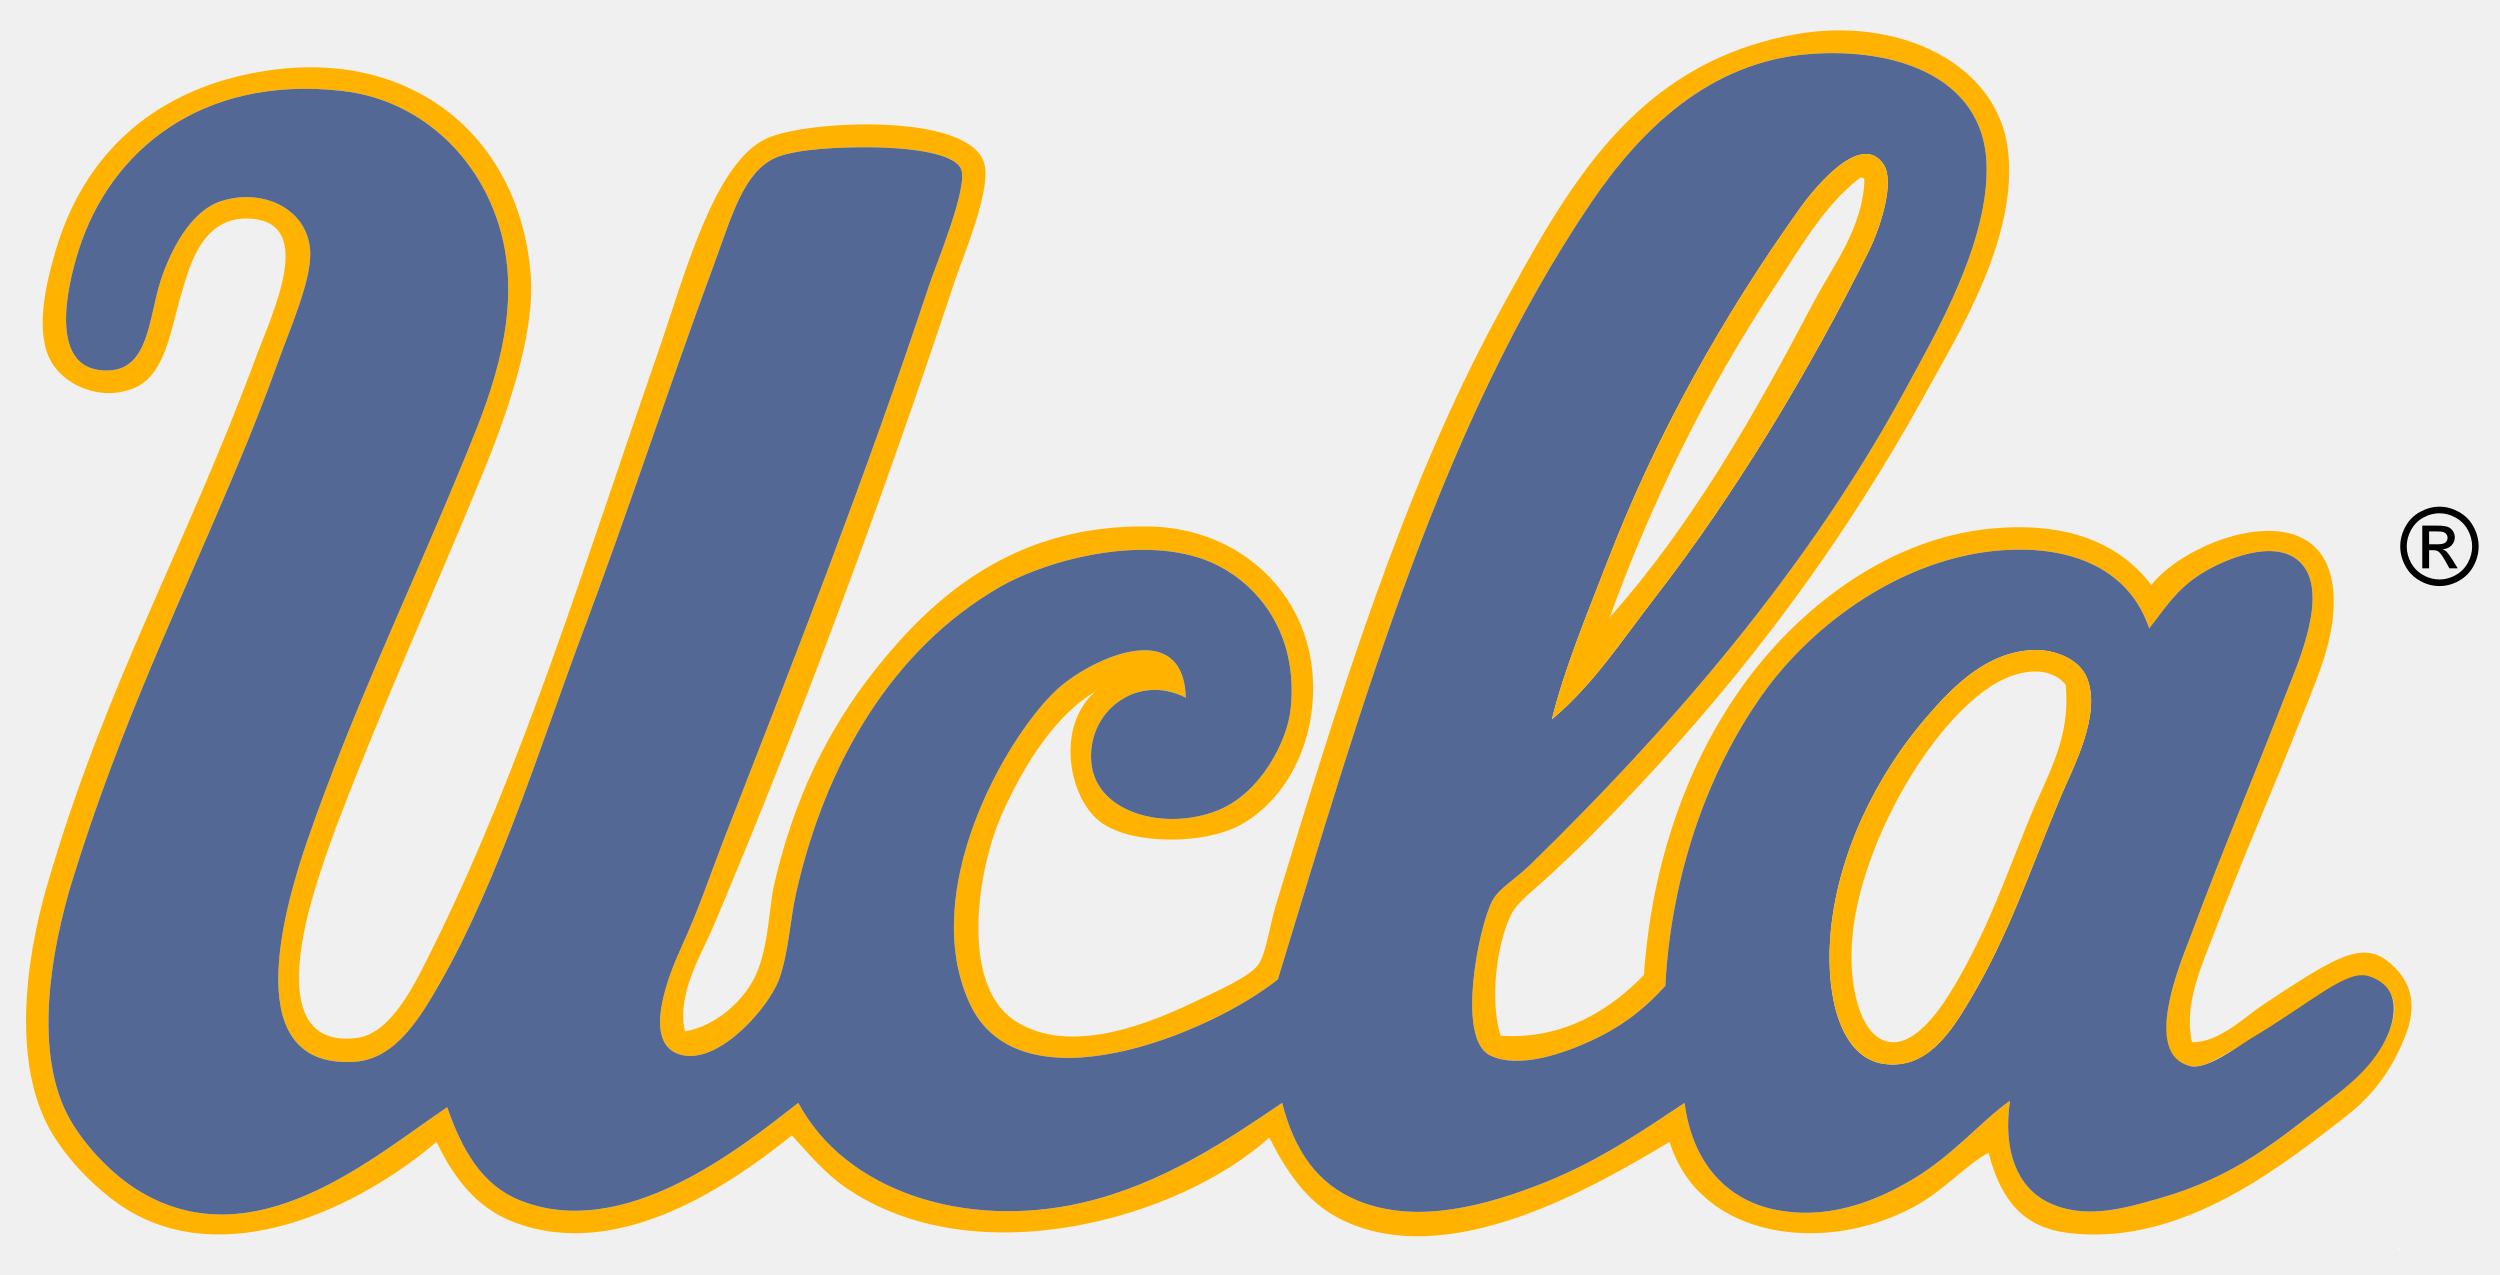
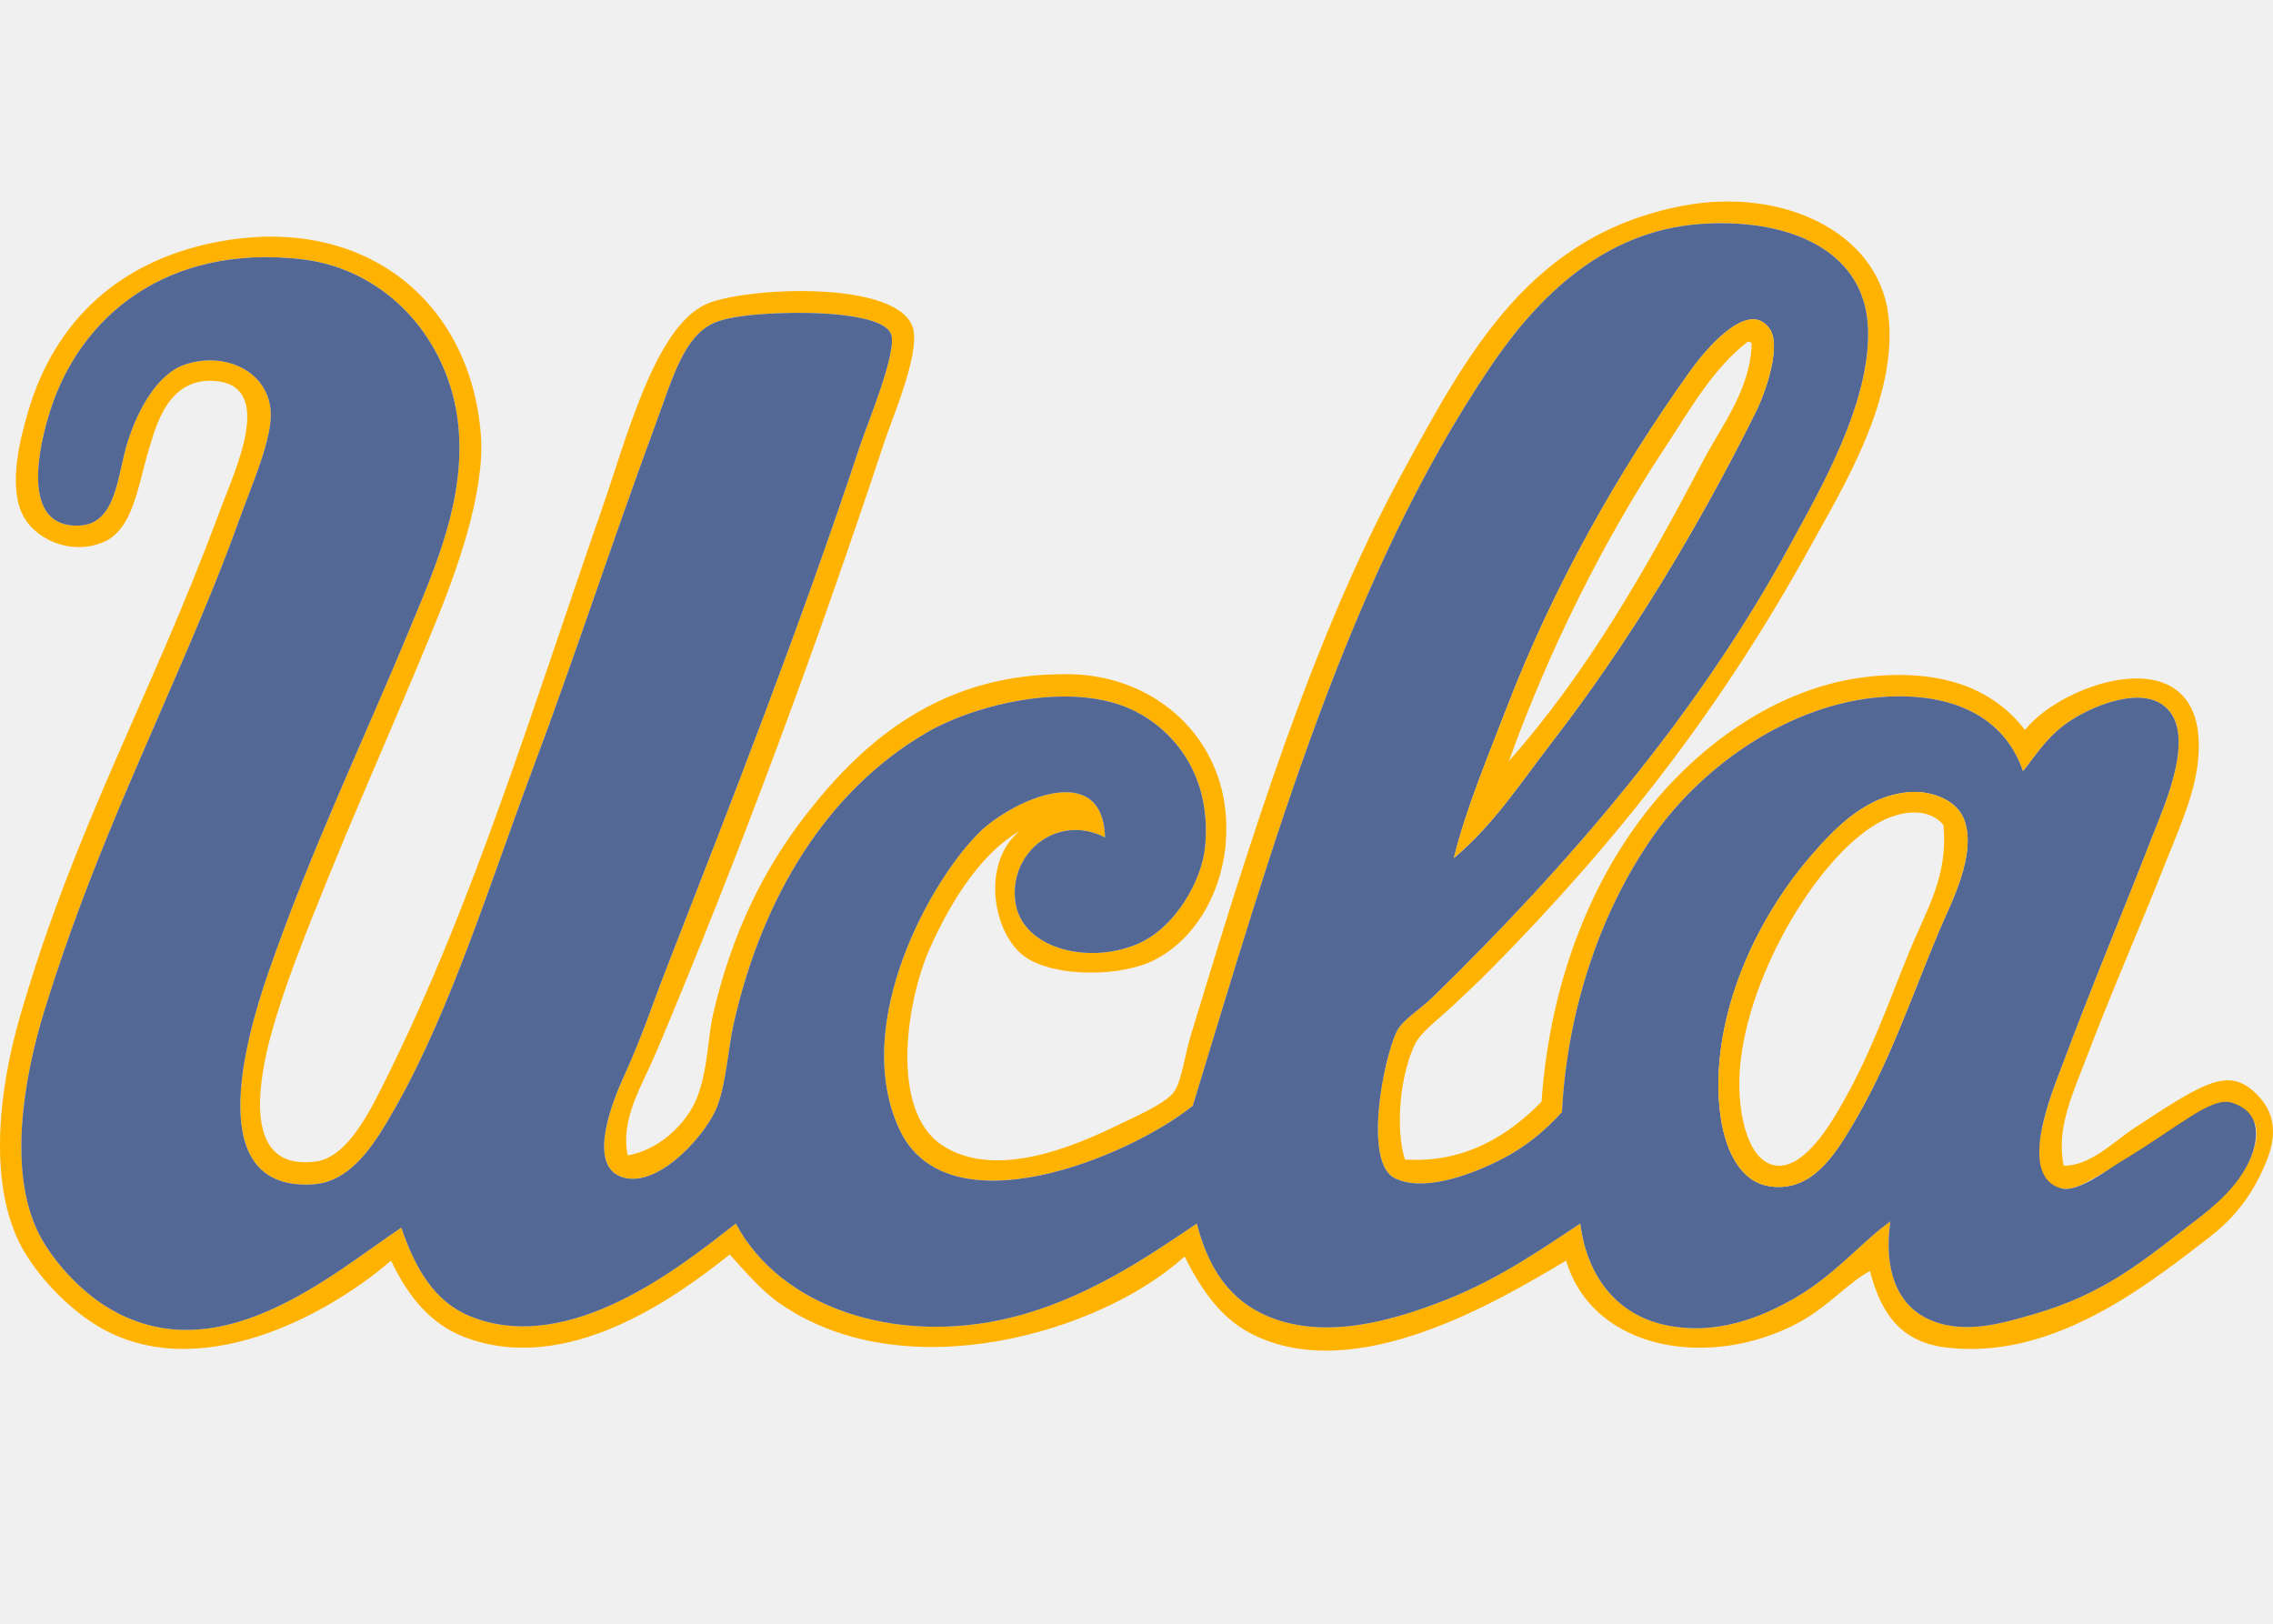
- <svg xmlns="http://www.w3.org/2000/svg" version="1.0" id="Layer_1" x="0px" y="0px" width="500" height="255" viewBox="0 0 500 500" enable-background="new 0 0 500 500" xml:space="preserve">
+ <svg xmlns="http://www.w3.org/2000/svg" version="1.0" width="280" height="200" viewBox="0 0 280 392.157" id="Layer_1" xml:space="preserve">
  <defs id="defs18" />
-   <path clip-rule="evenodd" d="M 702.94,406.583 C 694.961,426.554 683.752,434.778 675.653,440.999 C 650.915,460.002 613.206,488.821 570.711,483.488 C 553.699,481.355 544.559,471.285 539.647,452.046 C 530.441,456.978 522.546,466.655 510.264,473.29 C 474.926,492.376 426.123,485.639 414.557,447.797 C 387.148,463.996 327.441,500.259 284.431,477.539 C 272.251,471.103 264.364,459.558 257.565,446.096 C 222.737,477.633 142.491,500.895 91.339,465.642 C 83.34,460.13 77.088,452.646 70.35,445.249 C 48.032,463.093 3.303,495.352 -38.789,479.239 C -52.99,473.803 -62.12,462.281 -69.012,447.797 C -99.102,473.464 -153.313,499.972 -193.262,472.439 C -202.742,465.906 -212.614,455.975 -219.287,445.247 C -235.389,419.363 -230.804,378.608 -221.807,347.522 C -198.962,268.604 -167.438,214.908 -139.532,139.327 C -133.542,123.105 -116.447,88.02 -141.21,85.791 C -161.097,84.005 -165.949,104.928 -168.915,114.683 C -173.242,128.922 -175.116,146.84 -187.385,152.073 C -200.768,157.781 -216.089,150.953 -220.965,140.177 C -226.49,127.969 -221.554,109.157 -218.446,98.539 C -207.123,59.865 -179.823,36.549 -142.049,28.857 C -80.686,16.365 -36.345,52.57 -32.07,107.887 C -30.221,131.823 -42.228,164.611 -51.381,186.915 C -71.046,234.843 -89.707,275.191 -108.468,324.577 C -111.32,332.087 -117.538,349.857 -120.221,361.967 C -124.735,382.348 -126.841,410.551 -100.073,407.006 C -86.518,405.212 -77.198,385.267 -70.69,372.164 C -35.074,300.461 -10.674,220.09 17.461,139.327 C 28.121,108.728 39.48,64.205 60.275,54.35 C 75.603,47.087 141.04,43.79 145.909,64.546 C 148.404,75.181 137.287,100.993 134.156,110.435 C 105.53,196.744 74.353,280.804 40.13,361.967 C 34.477,375.374 25.196,389.462 28.377,404.456 C 40.752,402.439 52.586,391.778 56.921,380.662 C 61.481,368.973 61.254,355.914 63.636,345.822 C 71.339,313.189 84.108,286.494 103.094,262.543 C 125.694,234.036 157.608,205.482 210.553,206.459 C 244.049,207.077 270.951,230.164 274.358,262.543 C 277.096,288.547 265.332,313.325 245.812,323.726 C 231.701,331.244 204.217,331.226 192.084,322.876 C 178.737,313.69 173.533,284.55 189.566,271.041 C 175.117,279.366 162.324,297.608 152.627,319.477 C 143.013,341.153 136.196,385.915 157.664,400.204 C 179.805,414.941 213.167,400.287 230.705,391.705 C 237.211,388.521 249.998,383.084 253.372,378.112 C 256.352,373.719 257.764,362.792 260.088,355.166 C 284.664,274.478 310.191,191.323 347.398,123.179 C 374.097,74.285 399.885,25.304 463.252,13.56 C 503.214,6.153 542.897,24.104 547.207,58.597 C 551.459,92.625 527.959,130.531 516.143,152.071 C 479.023,219.759 436.433,274.392 383.498,327.972 C 378.763,332.763 372.724,338.419 367.545,343.27 C 362.588,347.911 354.748,353.813 352.434,358.565 C 346.519,370.707 344.047,392.51 348.237,406.151 C 373.179,407.845 391.569,395.66 404.485,382.358 C 407.474,338.768 421.532,298.222 444.784,266.79 C 466.385,237.584 500.955,211.066 540.492,207.306 C 570.269,204.475 590.677,212.761 603.456,229.4 C 619.153,209.338 678.601,189.487 674.815,240.447 C 673.724,255.147 666.844,269.974 661.384,283.786 C 650.912,310.286 639.046,337.129 628.644,364.515 C 623.297,378.584 616.05,393.676 619.409,408.703 C 630.076,408.914 640.088,398.746 647.534,393.832 C 676.496,374.71 686.33,368.632 697.065,377.685 C 707.138,386.188 706.968,396.491 702.94,406.583 z M 693.705,386.188 C 679.434,376.415 667.26,395.959 642.913,407.857 C 629.905,414.213 625.383,419.03 618.568,418.053 C 599.411,415.31 614.837,377.914 618.568,367.916 C 631.9,332.177 643.098,306.022 656.348,271.894 C 660.862,260.263 673.955,231.384 661.384,220.058 C 651.54,211.188 632.097,219.209 622.769,225.158 C 613.092,231.322 608.704,238.749 602.619,246.403 C 595.192,224.165 573.738,213.704 544.693,215.809 C 507.053,218.539 471.191,243.633 450.665,272.745 C 428.514,304.162 414.999,345.118 412.885,386.615 C 406.113,394.073 397.673,401.639 384.343,407.859 C 374.083,412.644 355.627,419.606 344.043,413.807 C 330.963,407.257 339.499,364.313 344.886,353.472 C 347.317,348.571 354.201,344.677 359.996,339.027 C 415.434,284.972 468.794,223.252 506.915,152.926 C 518.654,131.267 540.197,94.655 538.818,63.701 C 537.341,30.638 503.97,18.468 469.135,21.211 C 430.24,24.274 403.096,50.84 383.502,79.846 C 325.27,166.053 294.065,275.576 260.931,384.065 C 234.455,405.276 159.598,436.168 140.037,393.411 C 119.95,349.508 153.86,289.979 173.618,271.047 C 186.663,258.546 223.888,241.087 224.829,273.594 C 205.416,263.642 185.306,279.548 187.89,299.937 C 190.303,318.981 216.935,325.997 237.423,317.783 C 253.907,311.171 264.632,291.025 265.968,277.843 C 268.983,248.025 252.96,229.675 237.423,221.759 C 211.772,208.684 171.518,218.862 151.79,230.256 C 110,254.391 83.63,298.771 72.034,350.072 C 69.621,360.753 69.072,373.721 65.32,384.065 C 61.512,394.552 42.57,416.899 27.54,413.807 C 10.173,410.232 23.013,380.265 26.7,372.166 C 34.502,355.033 38.369,342.827 43.49,329.677 C 72.003,256.473 99.021,187.704 124.085,112.136 C 126.844,103.812 139.712,73.025 136.679,66.249 C 133.531,59.221 112.513,57.861 101.418,57.752 C 89.509,57.63 71.577,58.342 63.638,62 C 51.372,67.652 46.718,84.954 40.132,102.789 C 21.646,152.853 6.238,200.356 -11.08,246.401 C -27.528,290.132 -44.369,344.652 -67.328,384.912 C -74.982,398.332 -84.733,415.236 -100.91,416.355 C -146.272,419.487 -129.772,358.659 -119.38,328.83 C -101.47,277.416 -80.991,235.334 -60.613,186.068 C -50.873,162.518 -38.423,134.361 -41.302,104.49 C -44.714,69.096 -70.611,39.673 -105.947,35.658 C -161.259,29.374 -196.8,59.121 -209.209,97.691 C -214.229,113.296 -221.478,146.244 -197.456,145.279 C -181.761,144.649 -181.82,124.467 -177.308,110.437 C -173.365,98.178 -165.511,82.934 -153.8,78.996 C -137.568,73.54 -119.48,81.584 -118.541,98.541 C -117.918,109.761 -126.597,129.208 -131.135,141.879 C -136.429,156.665 -141.7,169.813 -147.085,182.668 C -170.388,238.286 -192.921,284.127 -211.728,344.974 C -220.061,371.937 -227.615,413.288 -212.569,439.3 C -206.293,450.142 -195.907,460.614 -186.544,466.492 C -140.706,495.257 -93.477,453.355 -64.812,434.2 C -59.033,451.037 -51.149,464.785 -36.268,470.74 C 4.597,487.101 50.35,450.046 72.871,432.501 C 91.315,467.106 138.28,482.346 184.528,471.59 C 216.305,464.199 242.495,446.084 262.606,432.501 C 267.435,451.354 276.429,464.253 291.991,470.74 C 315.696,480.627 343.689,472.347 365.028,463.942 C 388.083,454.865 406.503,441.605 420.437,432.501 C 423.279,454.96 435.942,469.865 454.859,474.142 C 475.913,478.899 495.331,471.211 510.267,462.243 C 525.956,452.823 537.374,439.065 548.048,431.65 C 545.135,451.473 550.961,465.694 563.159,471.59 C 577.604,478.572 593.705,473.651 606.815,469.889 C 636.57,461.348 652.296,447.641 673.139,431.648 C 681.077,425.557 691.632,416.363 696.226,405.732 C 702.097,392.137 696.212,387.903 693.705,386.188 z" id="path3" style="fill:#ffb300;fill-rule:evenodd;fill-opacity:1" />
-   <path clip-rule="evenodd" d="M 696.222,405.734 C 691.305,417.345 681.075,425.559 673.135,431.65 C 652.292,447.641 636.568,461.348 606.811,469.891 C 593.701,473.653 577.601,478.572 563.155,471.592 C 550.957,465.696 545.133,451.475 548.044,431.652 C 537.37,439.067 525.952,452.825 510.264,462.245 C 495.328,471.213 475.911,478.901 454.855,474.144 C 435.938,469.867 423.277,454.962 420.433,432.503 C 406.5,441.605 388.079,454.867 365.024,463.944 C 343.685,472.349 315.692,480.629 291.987,470.742 C 276.425,464.255 267.431,451.356 262.602,432.503 C 242.491,446.086 216.301,464.201 184.524,471.592 C 138.276,482.348 91.311,467.108 72.867,432.503 C 50.346,450.048 4.593,487.103 -36.272,470.742 C -51.153,464.787 -59.037,451.039 -64.816,434.202 C -93.483,453.357 -140.709,495.259 -186.548,466.494 C -195.911,460.618 -206.299,450.146 -212.573,439.302 C -227.621,413.29 -220.067,371.941 -211.732,344.976 C -192.925,284.127 -170.392,238.288 -147.089,182.67 C -141.704,169.815 -136.433,156.667 -131.139,141.881 C -126.601,129.21 -117.924,109.763 -118.545,98.543 C -119.486,81.586 -137.574,73.542 -153.804,78.998 C -165.513,82.936 -173.367,98.18 -177.312,110.439 C -181.826,124.469 -181.767,144.649 -197.459,145.281 C -221.483,146.246 -214.233,113.298 -209.212,97.693 C -196.804,59.123 -161.261,29.376 -105.951,35.66 C -70.617,39.675 -44.72,69.096 -41.306,104.492 C -38.427,134.363 -50.875,162.52 -60.617,186.07 C -80.995,235.336 -101.474,277.418 -119.384,328.832 C -129.776,358.661 -146.276,419.491 -100.914,416.357 C -84.739,415.238 -74.986,398.336 -67.331,384.914 C -44.373,344.654 -27.532,290.134 -11.084,246.403 C 6.234,200.358 21.642,152.855 40.128,102.791 C 46.714,84.956 51.369,67.654 63.634,62.002 C 71.573,58.344 89.505,57.634 101.414,57.754 C 112.509,57.865 133.527,59.223 136.675,66.251 C 139.708,73.027 126.84,103.814 124.081,112.138 C 99.017,187.706 71.997,256.473 43.486,329.679 C 38.365,342.829 34.498,355.035 26.696,372.168 C 23.009,380.267 10.169,410.234 27.536,413.809 C 42.564,416.901 61.508,394.554 65.316,384.067 C 69.068,373.723 69.618,360.757 72.03,350.074 C 83.626,298.773 109.996,254.393 151.786,230.258 C 171.512,218.864 211.768,208.686 237.419,221.761 C 252.954,229.677 268.979,248.027 265.964,277.845 C 264.628,291.027 253.904,311.173 237.419,317.785 C 216.931,325.999 190.299,318.983 187.886,299.939 C 185.302,279.55 205.412,263.642 224.825,273.596 C 223.884,241.089 186.659,258.548 173.614,271.048 C 153.854,289.983 119.946,349.512 140.033,393.413 C 159.594,436.17 234.451,405.278 260.927,384.067 C 294.059,275.578 325.265,166.055 383.498,79.848 C 403.09,50.842 430.236,24.276 469.131,21.213 C 503.966,18.47 537.337,30.64 538.814,63.703 C 540.193,94.657 518.65,131.269 506.911,152.928 C 468.79,223.254 415.432,284.974 359.992,339.029 C 354.197,344.679 347.313,348.573 344.882,353.474 C 339.497,364.315 330.961,407.259 344.039,413.809 C 355.623,419.606 374.079,412.646 384.339,407.861 C 397.671,401.641 406.111,394.075 412.881,386.617 C 414.993,345.122 428.511,304.166 450.661,272.747 C 471.187,243.635 507.049,218.543 544.689,215.811 C 573.734,213.706 595.19,224.167 602.615,246.405 C 608.702,238.751 613.088,231.326 622.765,225.16 C 632.093,219.213 651.536,211.19 661.38,220.06 C 673.953,231.386 660.858,260.265 656.344,271.896 C 643.094,306.024 631.896,332.179 618.564,367.918 C 614.833,377.918 599.797,413.308 618.564,418.055 C 625.278,419.756 637.453,410.266 642.909,407.008 C 666.679,392.819 679.996,380.049 688.662,382.789 C 702.097,387.037 698.741,399.783 696.222,405.734 z M 408.682,234.504 C 440.047,193.963 468.971,146.256 492.637,98.541 C 497.274,89.196 502.956,71.259 498.513,64.55 C 489.592,51.083 471.116,74.068 465.771,81.546 C 435.578,123.789 409.389,170.331 390.214,220.06 C 382.154,240.962 373.265,262.195 368.386,282.094 C 384.5,268.666 395.922,250.998 408.682,234.504 z M 515.304,281.24 C 495.895,303.637 479.816,335.51 477.524,367.916 C 475.848,391.597 481.865,414.829 498.511,417.204 C 515.414,419.616 524.839,404.678 532.093,392.562 C 547.687,366.516 555.999,340.846 568.193,311.835 C 572.639,301.253 584.018,280.303 578.266,265.947 C 574.88,257.495 563.939,254.634 557.278,254.9 C 538.554,255.643 525.375,269.619 515.304,281.24 z" id="path5" style="fill:#536895;fill-rule:evenodd;fill-opacity:1" />
-   <path clip-rule="evenodd" d="M 368.386,282.092 C 373.265,262.195 382.154,240.962 390.214,220.058 C 409.389,170.331 435.578,123.787 465.771,81.544 C 471.116,74.068 489.592,51.081 498.513,64.548 C 502.956,71.257 497.272,89.196 492.637,98.539 C 468.971,146.256 440.047,193.961 408.682,234.502 C 395.922,250.998 384.5,268.666 368.386,282.092 z M 489.279,69.65 C 474.841,80.851 465.692,97.392 454.857,113.838 C 429.375,152.516 407.504,196.624 391.051,242.154 C 423.242,205.893 447.543,163.2 470.807,118.936 C 478.564,104.177 490.403,89.41 490.955,70.499 C 490.772,69.835 490.254,69.51 489.279,69.65 z" id="path7" style="fill:#ffb300;fill-rule:evenodd;fill-opacity:1" />
-   <path clip-rule="evenodd" d="M 557.279,254.9 C 563.941,254.634 574.884,257.495 578.268,265.947 C 584.02,280.303 572.641,301.253 568.195,311.835 C 556.001,340.846 547.689,366.516 532.095,392.562 C 524.841,404.678 515.416,419.616 498.513,417.204 C 481.867,414.831 475.85,391.597 477.526,367.916 C 479.818,335.51 495.897,303.639 515.306,281.24 C 525.375,269.619 538.554,255.643 557.279,254.9 z M 543.009,267.645 C 517.041,282.335 487.238,333.892 485.922,372.166 C 485.326,389.434 490.175,408.226 501.873,408.707 C 511.766,409.113 521.093,395.261 526.218,386.613 C 539.387,364.399 546.434,343.671 555.603,321.182 C 562.94,303.185 571.9,289.703 569.875,268.495 C 562.954,260.326 550.756,263.261 543.009,267.645 z" id="path9" style="fill:#ffb300;fill-rule:evenodd;fill-opacity:1" />
-   <path clip-rule="evenodd" d="M 700,489.433 C 700.713,489.278 700.791,489.766 700.841,490.284" id="path11" style="fill:#ffffff;fill-rule:evenodd" />
-   <g id="g13" transform="matrix(1.969667,0,0,1.993689,-242.3226,-213.4876)">
-     <path d="M 486.772,206.747 C 488.084,206.747 489.363,207.084 490.611,207.756 C 491.859,208.428 492.831,209.39 493.528,210.642 C 494.224,211.893 494.573,213.199 494.573,214.558 C 494.573,215.903 494.23,217.196 493.545,218.437 C 492.858,219.678 491.896,220.642 490.657,221.328 C 489.42,222.015 488.125,222.357 486.772,222.357 C 485.421,222.357 484.126,222.014 482.888,221.328 C 481.651,220.642 480.687,219.678 479.997,218.437 C 479.307,217.196 478.963,215.902 478.963,214.558 C 478.963,213.2 479.312,211.894 480.012,210.642 C 480.712,209.39 481.687,208.429 482.935,207.756 C 484.183,207.083 485.463,206.747 486.772,206.747 z M 486.772,208.041 C 485.677,208.041 484.61,208.322 483.571,208.884 C 482.534,209.446 481.721,210.249 481.136,211.294 C 480.549,212.339 480.255,213.427 480.255,214.558 C 480.255,215.682 480.544,216.76 481.119,217.791 C 481.695,218.822 482.5,219.625 483.534,220.201 C 484.569,220.777 485.648,221.065 486.771,221.065 C 487.897,221.065 488.975,220.777 490.009,220.201 C 491.044,219.625 491.848,218.822 492.42,217.791 C 492.992,216.76 493.278,215.682 493.278,214.558 C 493.278,213.427 492.986,212.339 492.404,211.294 C 491.821,210.249 491.009,209.446 489.967,208.884 C 488.929,208.322 487.863,208.041 486.772,208.041 z M 483.35,218.872 L 483.35,210.472 L 486.237,210.472 C 487.222,210.472 487.936,210.55 488.378,210.705 C 488.82,210.86 489.171,211.13 489.434,211.517 C 489.696,211.903 489.827,212.313 489.827,212.747 C 489.827,213.361 489.608,213.896 489.17,214.351 C 488.732,214.806 488.151,215.061 487.427,215.116 C 487.724,215.241 487.962,215.389 488.141,215.561 C 488.479,215.892 488.893,216.447 489.383,217.227 L 490.406,218.872 L 488.751,218.872 L 488.007,217.548 C 487.42,216.507 486.947,215.855 486.59,215.593 C 486.341,215.4 485.979,215.303 485.503,215.303 L 484.707,215.303 L 484.707,218.872 L 483.35,218.872 L 483.35,218.872 z M 484.705,214.144 L 486.349,214.144 C 487.135,214.144 487.672,214.027 487.958,213.792 C 488.244,213.557 488.387,213.247 488.387,212.861 C 488.387,212.612 488.319,212.39 488.181,212.194 C 488.043,211.998 487.852,211.851 487.607,211.755 C 487.362,211.659 486.908,211.61 486.247,211.61 L 484.706,211.61 L 484.706,214.144 L 484.705,214.144 z" id="path15" />
-   </g>
+   <path d="m 412.999,280.289 c -4.683,11.72 -11.261,16.547 -16.015,20.197 -14.518,11.153 -36.648,28.066 -61.588,24.936 -9.984,-1.252 -15.348,-7.162 -18.231,-18.453 -5.403,2.895 -10.036,8.574 -17.245,12.468 -20.739,11.201 -49.38,7.247 -56.168,-14.962 -16.086,9.507 -51.127,30.789 -76.368,17.455 -7.148,-3.777 -11.777,-10.553 -15.767,-18.453 -20.44,18.508 -67.535,32.16 -97.555,11.471 -4.694,-3.235 -8.363,-7.628 -12.318,-11.969 -13.098,10.472 -39.349,29.405 -64.052,19.948 -8.334,-3.191 -13.692,-9.952 -17.737,-18.453 -17.66,15.063 -49.475,30.62 -72.92,14.462 -5.564,-3.834 -11.357,-9.662 -15.274,-15.958 -9.45,-15.191 -6.759,-39.109 -1.478,-57.353 13.407,-46.315 31.908,-77.829 48.285,-122.185 3.515,-9.521 13.548,-30.111 -0.985,-31.42 -11.672,-1.048 -14.519,11.231 -16.26,16.956 -2.54,8.357 -3.639,18.872 -10.839,21.943 -7.855,3.35 -16.846,-0.658 -19.708,-6.982 -3.242,-7.164 -0.346,-18.205 1.478,-24.437 6.646,-22.697 22.667,-36.381 44.836,-40.895 36.013,-7.332 62.036,13.917 64.544,46.381 1.085,14.048 -5.961,33.29 -11.333,46.38 -11.541,28.128 -22.493,51.808 -33.503,80.791 -1.674,4.408 -5.323,14.836 -6.898,21.943 -2.649,11.961 -3.885,28.513 11.824,26.433 7.955,-1.053 13.425,-12.758 17.245,-20.448 20.902,-42.081 35.222,-89.25 51.734,-136.647 6.256,-17.958 12.922,-44.088 25.127,-49.871 8.996,-4.263 47.399,-6.198 50.256,5.984 1.465,6.241 -5.06,21.39 -6.898,26.931 -16.8,50.653 -35.097,99.986 -55.182,147.619 -3.318,7.869 -8.764,16.136 -6.898,24.936 7.263,-1.184 14.208,-7.44 16.752,-13.965 2.676,-6.86 2.543,-14.524 3.941,-20.447 4.521,-19.151 12.015,-34.819 23.157,-48.874 13.263,-16.731 31.993,-33.488 63.066,-32.915 19.658,0.363 35.446,13.912 37.446,32.915 1.607,15.261 -5.298,29.802 -16.753,35.907 -8.281,4.412 -24.412,4.402 -31.532,-0.498 -7.833,-5.392 -10.887,-22.493 -1.477,-30.421 -8.48,4.886 -15.988,15.592 -21.679,28.427 -5.642,12.721 -9.643,38.991 2.956,47.377 12.994,8.649 32.574,0.049 42.866,-4.988 3.818,-1.869 11.323,-5.059 13.303,-7.977 1.749,-2.578 2.578,-8.991 3.942,-13.466 14.423,-47.355 29.404,-96.156 51.24,-136.149 15.669,-28.694 30.804,-57.44 67.992,-64.333 23.453,-4.347 46.742,6.188 49.272,26.432 2.496,19.971 -11.296,42.217 -18.231,54.858 -21.785,39.725 -46.78,71.788 -77.847,103.233 -2.779,2.812 -6.323,6.131 -9.362,8.978 -2.91,2.724 -7.51,6.187 -8.869,8.977 -3.471,7.126 -4.922,19.921 -2.463,27.927 14.638,0.995 25.431,-6.157 33.011,-13.963 1.755,-25.582 10.005,-49.378 23.651,-67.825 12.677,-17.14 32.966,-32.703 56.169,-34.91 17.476,-1.661 29.453,3.201 36.953,12.967 9.212,-11.774 44.101,-23.425 41.879,6.483 -0.64,8.627 -4.678,17.329 -7.882,25.435 -6.146,15.552 -13.11,31.306 -19.214,47.378 -3.138,8.257 -7.391,17.114 -5.42,25.933 6.261,0.124 12.136,-5.843 16.506,-8.727 16.997,-11.222 22.769,-14.79 29.069,-9.476 5.912,4.99 5.812,11.037 3.448,16.96 z m -5.42,-11.97 c -8.375,-5.736 -15.52,5.734 -29.809,12.717 -7.634,3.73 -10.288,6.557 -14.288,5.984 -11.243,-1.61 -2.189,-23.557 0,-29.425 7.825,-20.974 14.396,-36.324 22.172,-56.353 2.649,-6.826 10.333,-23.774 2.956,-30.421 -5.777,-5.206 -17.188,-0.498 -22.663,2.993 -5.679,3.618 -8.255,7.976 -11.825,12.468 -4.359,-13.051 -16.95,-19.19 -33.996,-17.955 -22.09,1.602 -43.137,16.329 -55.183,33.414 -13,18.438 -20.932,42.474 -22.172,66.828 -3.974,4.377 -8.927,8.818 -16.751,12.468 -6.021,2.808 -16.853,6.894 -23.651,3.49 -7.677,-3.844 -2.667,-29.047 0.495,-35.409 1.426,-2.876 5.467,-5.161 8.867,-8.477 32.536,-31.724 63.852,-67.946 86.224,-109.219 6.889,-12.711 19.532,-34.198 18.723,-52.365 -0.867,-19.404 -20.451,-26.546 -40.895,-24.936 -22.827,1.797 -38.757,17.388 -50.256,34.411 -34.175,50.593 -52.489,114.87 -71.934,178.54 -15.538,12.448 -59.471,30.578 -70.95,5.485 -11.788,-25.766 8.113,-60.702 19.708,-71.813 7.656,-7.336 29.502,-17.582 30.055,1.495 -11.393,-5.841 -23.195,3.494 -21.679,15.46 1.416,11.176 17.046,15.294 29.07,10.473 9.674,-3.88 15.968,-15.703 16.752,-23.44 1.77,-17.499 -7.634,-28.269 -16.752,-32.915 -15.054,-7.673 -38.678,-1.7 -50.256,4.987 -24.526,14.165 -40.002,40.21 -46.807,70.318 -1.416,6.268 -1.739,13.879 -3.941,19.949 -2.234,6.154 -13.351,19.27 -22.172,17.455 -10.192,-2.098 -2.656,-19.685 -0.492,-24.438 4.579,-10.055 6.848,-17.219 9.853,-24.936 16.734,-42.962 32.59,-83.321 47.299,-127.671 1.619,-4.885 9.171,-22.953 7.391,-26.93 -1.847,-4.124 -14.182,-4.922 -20.694,-4.987 -6.989,-0.071 -17.513,0.346 -22.172,2.493 -7.198,3.317 -9.93,13.471 -13.795,23.938 -10.849,29.381 -19.892,57.26 -30.055,84.283 -9.653,25.665 -19.537,57.662 -33.011,81.29 -4.492,7.876 -10.215,17.797 -19.709,18.453 -26.622,1.838 -16.938,-33.86 -10.839,-51.367 10.511,-30.173 22.53,-54.871 34.489,-83.784 5.716,-13.821 13.023,-30.345 11.333,-47.876 -2.002,-20.772 -17.201,-38.04 -37.939,-40.396 -32.462,-3.688 -53.32,13.77 -60.602,36.406 -2.947,9.158 -7.2,28.494 6.898,27.928 9.211,-0.37 9.176,-12.214 11.824,-20.448 2.314,-7.195 6.923,-16.141 13.796,-18.452 9.526,-3.202 20.141,1.519 20.693,11.47 0.365,6.585 -4.728,17.998 -7.391,25.435 -3.107,8.677 -6.201,16.394 -9.361,23.938 -13.676,32.641 -26.9,59.544 -37.937,95.254 -4.891,15.824 -9.324,40.092 -0.494,55.358 3.683,6.363 9.778,12.509 15.274,15.958 26.901,16.882 54.619,-7.71 71.442,-18.951 3.392,9.881 8.019,17.95 16.752,21.445 23.983,9.601 50.834,-12.145 64.052,-22.442 10.824,20.309 38.387,29.253 65.529,22.94 18.649,-4.337 34.02,-14.969 45.822,-22.94 2.834,11.064 8.113,18.634 17.246,22.442 13.912,5.802 30.34,0.943 42.864,-3.99 13.53,-5.327 24.341,-13.109 32.518,-18.452 1.668,13.181 9.1,21.928 20.202,24.438 12.356,2.792 23.753,-1.72 32.518,-6.983 9.207,-5.529 15.908,-13.603 22.172,-17.955 -1.71,11.634 1.71,19.98 8.868,23.44 8.478,4.098 17.927,1.21 25.621,-0.998 17.463,-5.013 26.692,-13.057 38.925,-22.443 4.659,-3.575 10.853,-8.971 13.549,-15.21 3.446,-7.979 -0.008,-10.464 -1.48,-11.47 z" id="path3" style="fill:#ffb300;fill-opacity:1;fill-rule:evenodd" />
+   <path d="m 409.056,279.791 c -2.885,6.814 -8.889,11.635 -13.549,15.21 -12.232,9.385 -21.46,17.429 -38.925,22.443 -7.694,2.208 -17.143,5.094 -25.621,0.998 -7.159,-3.46 -10.577,-11.806 -8.869,-23.44 -6.264,4.351 -12.965,12.426 -22.172,17.954 -8.766,5.263 -20.161,9.775 -32.518,6.983 -11.102,-2.51 -18.532,-11.257 -20.202,-24.438 -8.177,5.341 -18.988,13.125 -32.518,18.452 -12.524,4.933 -28.952,9.792 -42.864,3.99 -9.133,-3.807 -14.411,-11.378 -17.246,-22.442 -11.802,7.972 -27.173,18.603 -45.822,22.94 -27.142,6.312 -54.705,-2.631 -65.529,-22.94 -13.217,10.296 -40.069,32.043 -64.052,22.442 -8.733,-3.495 -13.361,-11.564 -16.752,-21.445 -16.824,11.242 -44.54,35.833 -71.442,18.951 -5.495,-3.448 -11.592,-9.594 -15.274,-15.958 -8.832,-15.266 -4.398,-39.533 0.494,-55.358 11.037,-35.711 24.261,-62.613 37.937,-95.254 3.16,-7.545 6.254,-15.261 9.361,-23.938 2.663,-7.437 7.755,-18.85 7.391,-25.435 -0.553,-9.951 -11.168,-14.672 -20.693,-11.47 -6.872,2.311 -11.481,11.257 -13.796,18.452 -2.649,8.234 -2.615,20.077 -11.824,20.448 -14.099,0.566 -9.844,-18.77 -6.898,-27.928 7.283,-22.636 28.142,-40.094 60.602,-36.406 20.737,2.356 35.935,19.623 37.939,40.396 1.69,17.531 -5.616,34.056 -11.333,47.876 -11.96,28.913 -23.978,53.611 -34.489,83.784 -6.099,17.506 -15.782,53.206 10.839,51.367 9.493,-0.656 15.217,-10.576 19.709,-18.453 13.474,-23.628 23.357,-55.624 33.011,-81.29 10.163,-27.022 19.206,-54.901 30.055,-84.283 3.866,-10.467 6.597,-20.621 13.795,-23.938 4.66,-2.147 15.184,-2.564 22.172,-2.493 6.512,0.066 18.847,0.862 20.694,4.987 1.78,3.977 -5.772,22.045 -7.391,26.93 -14.71,44.35 -30.567,84.707 -47.299,127.671 -3.005,7.718 -5.275,14.881 -9.853,24.936 -2.164,4.753 -9.7,22.34 0.492,24.438 8.82,1.815 19.938,-11.3 22.172,-17.455 2.202,-6.07 2.525,-13.68 3.941,-19.949 6.805,-30.108 22.281,-56.153 46.807,-70.318 11.577,-6.687 35.202,-12.66 50.256,-4.987 9.117,4.646 18.522,15.415 16.752,32.915 -0.784,7.736 -7.078,19.56 -16.752,23.44 -12.024,4.821 -27.654,0.703 -29.07,-10.473 -1.517,-11.966 10.286,-21.302 21.679,-15.46 -0.553,-19.078 -22.399,-8.832 -30.055,-1.495 -11.597,11.112 -31.496,46.049 -19.708,71.813 11.48,25.093 55.412,6.963 70.95,-5.485 19.444,-63.67 37.758,-127.947 71.934,-178.54 11.498,-17.023 27.43,-32.614 50.256,-34.411 20.444,-1.61 40.029,5.532 40.895,24.936 0.809,18.166 -11.834,39.653 -18.723,52.365 -22.372,41.273 -53.687,77.495 -86.224,109.219 -3.401,3.316 -7.441,5.601 -8.867,8.477 -3.16,6.363 -8.17,31.566 -0.495,35.409 6.798,3.403 17.63,-0.682 23.651,-3.49 7.825,-3.651 12.778,-8.091 16.751,-12.468 1.239,-24.352 9.173,-48.389 22.172,-66.828 12.046,-17.085 33.093,-31.811 55.183,-33.414 17.046,-1.236 29.638,4.904 33.996,17.955 3.572,-4.492 6.146,-8.849 11.825,-12.468 5.475,-3.49 16.885,-8.199 22.663,-2.993 7.378,6.647 -0.306,23.595 -2.956,30.421 -7.776,20.029 -14.348,35.379 -22.172,56.353 -2.189,5.869 -11.014,26.639 0,29.425 3.941,0.998 11.086,-4.571 14.288,-6.483 13.95,-8.327 21.766,-15.821 26.852,-14.214 7.885,2.493 5.915,9.974 4.437,13.466 z M 240.305,179.299 c 18.407,-23.793 35.383,-51.791 49.272,-79.794 2.721,-5.484 6.056,-16.011 3.448,-19.948 -5.235,-7.904 -16.078,5.586 -19.215,9.975 -17.72,24.791 -33.089,52.106 -44.343,81.291 -4.73,12.267 -9.947,24.728 -12.81,36.406 9.457,-7.88 16.16,-18.249 23.649,-27.929 z m 62.574,27.428 c -11.391,13.144 -20.827,31.85 -22.172,50.868 -0.984,13.898 2.548,27.533 12.317,28.926 9.92,1.416 15.452,-7.351 19.709,-14.462 9.152,-15.286 14.03,-30.351 21.186,-47.377 2.609,-6.211 9.287,-18.506 5.912,-26.931 -1.987,-4.96 -8.408,-6.639 -12.318,-6.483 -10.989,0.436 -18.723,8.639 -24.633,15.459 z" id="path5" style="fill:#536895;fill-opacity:1;fill-rule:evenodd" />
+   <path d="m 216.656,207.227 c 2.863,-11.677 8.08,-24.138 12.81,-36.406 11.253,-29.184 26.623,-56.5 44.343,-81.291 3.137,-4.388 13.98,-17.878 19.215,-9.975 2.608,3.937 -0.728,14.465 -3.448,19.948 -13.889,28.004 -30.864,56.001 -49.272,79.794 -7.488,9.681 -14.192,20.05 -23.649,27.929 z M 287.606,82.55 c -8.473,6.573 -13.843,16.281 -20.202,25.933 -14.955,22.699 -27.79,48.585 -37.446,75.306 18.892,-21.281 33.154,-46.337 46.807,-72.314 4.552,-8.662 11.501,-17.329 11.824,-28.426 -0.108,-0.39 -0.412,-0.58 -0.984,-0.498 z" id="path7" style="fill:#ffb300;fill-opacity:1;fill-rule:evenodd" />
+   <path d="m 327.514,191.269 c 3.909,-0.156 10.332,1.523 12.318,6.483 3.375,8.426 -3.303,20.721 -5.912,26.931 -7.157,17.025 -12.035,32.091 -21.186,47.377 -4.257,7.11 -9.789,15.878 -19.709,14.462 -9.769,-1.392 -13.3,-15.028 -12.317,-28.926 1.346,-19.018 10.782,-37.723 22.172,-50.868 5.909,-6.82 13.644,-15.022 24.633,-15.459 z m -8.375,7.48 c -15.24,8.621 -32.731,38.879 -33.503,61.341 -0.35,10.134 2.496,21.163 9.361,21.445 5.806,0.239 11.28,-7.891 14.288,-12.967 7.729,-13.037 11.865,-25.202 17.246,-38.4 4.306,-10.562 9.564,-18.474 8.376,-30.921 -4.062,-4.794 -11.221,-3.071 -15.767,-0.498 z" id="path9" style="fill:#ffb300;fill-opacity:1;fill-rule:evenodd" />
+   <path d="m 411.274,328.912 c 0.418,-0.091 0.465,0.195 0.494,0.5" id="path11" style="fill:#ffffff;fill-rule:evenodd" />
</svg>
